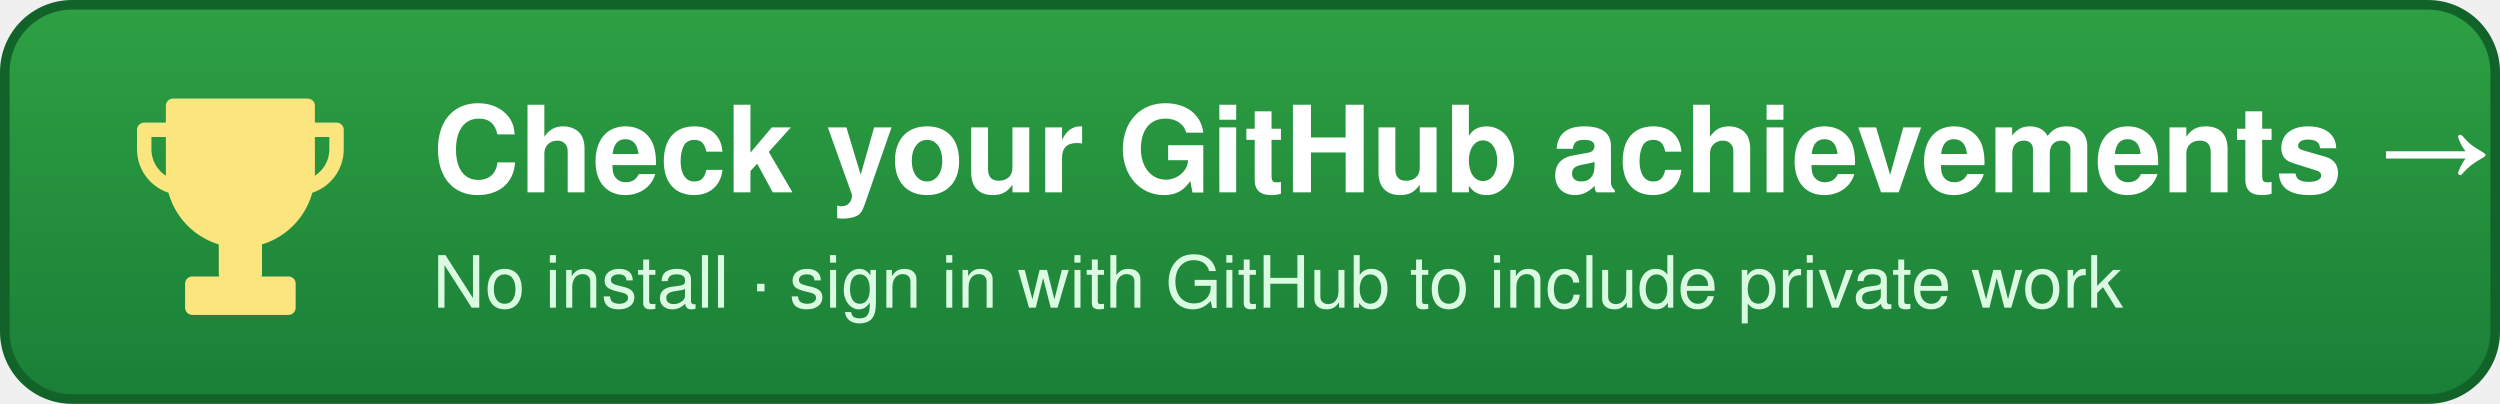
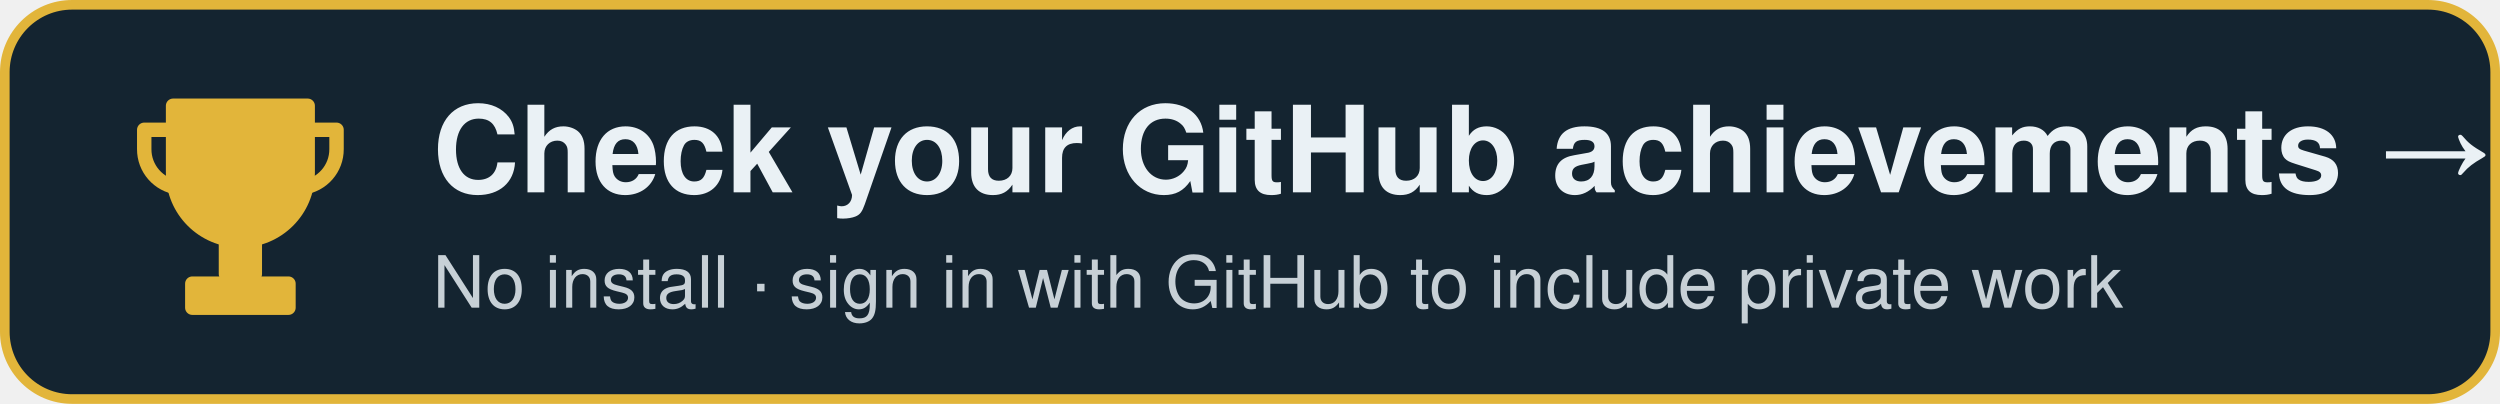
<svg xmlns="http://www.w3.org/2000/svg" width="520" height="84" viewBox="0 0 520 84" role="img" aria-labelledby="t">
-   <defs>
-     <linearGradient id="g" x1="0" y1="0" x2="0" y2="1">
-       <stop offset="0" stop-color="#2ea043" />
-       <stop offset="1" stop-color="#1a7f37" />
-     </linearGradient>
-   </defs>
-   <rect x="1" y="1" width="518" height="82" rx="14" fill="url(#g)" stroke="#116329" stroke-width="2" />
-   <g transform="translate(26 18)" fill="#fae57e" stroke="#fae57e" stroke-width="3" stroke-linejoin="round">
+   <rect x="1" y="1" width="518" height="82" rx="14" fill="#142430" stroke="#e2b53a" stroke-width="2" />
+   <g transform="translate(26 18)" fill="#e2b53a" stroke="#e2b53a" stroke-width="3" stroke-linejoin="round">
    <path d="M10 4h28v14a14 14 0 0 1-28 0z" />
    <path d="M10 9H4v4a8 8 0 0 0 7 8" fill="none" />
    <path d="M38 9h6v4a8 8 0 0 1-7 8" fill="none" />
    <path d="M21 32h6v7h-6z" />
    <path d="M14 41h20v5H14z" />
  </g>
-   <text x="90" y="40" font-family="-apple-system,BlinkMacSystemFont,'Segoe UI',Helvetica,Arial,sans-serif" font-size="25" font-weight="700" fill="#ffffff">Check your GitHub achievements →</text>
-   <text x="90" y="64" font-family="-apple-system,BlinkMacSystemFont,'Segoe UI',Helvetica,Arial,sans-serif" font-size="15" fill="#dafbe1">No install · sign in with GitHub to include private work</text>
+   <text x="90" y="40" font-family="-apple-system,BlinkMacSystemFont,'Segoe UI',Helvetica,Arial,sans-serif" font-size="25" font-weight="700" fill="#eaf1f5">Check your GitHub achievements →</text>
+   <text x="90" y="64" font-family="-apple-system,BlinkMacSystemFont,'Segoe UI',Helvetica,Arial,sans-serif" font-size="15" fill="#c7d0d6">No install · sign in with GitHub to include private work</text>
</svg>
